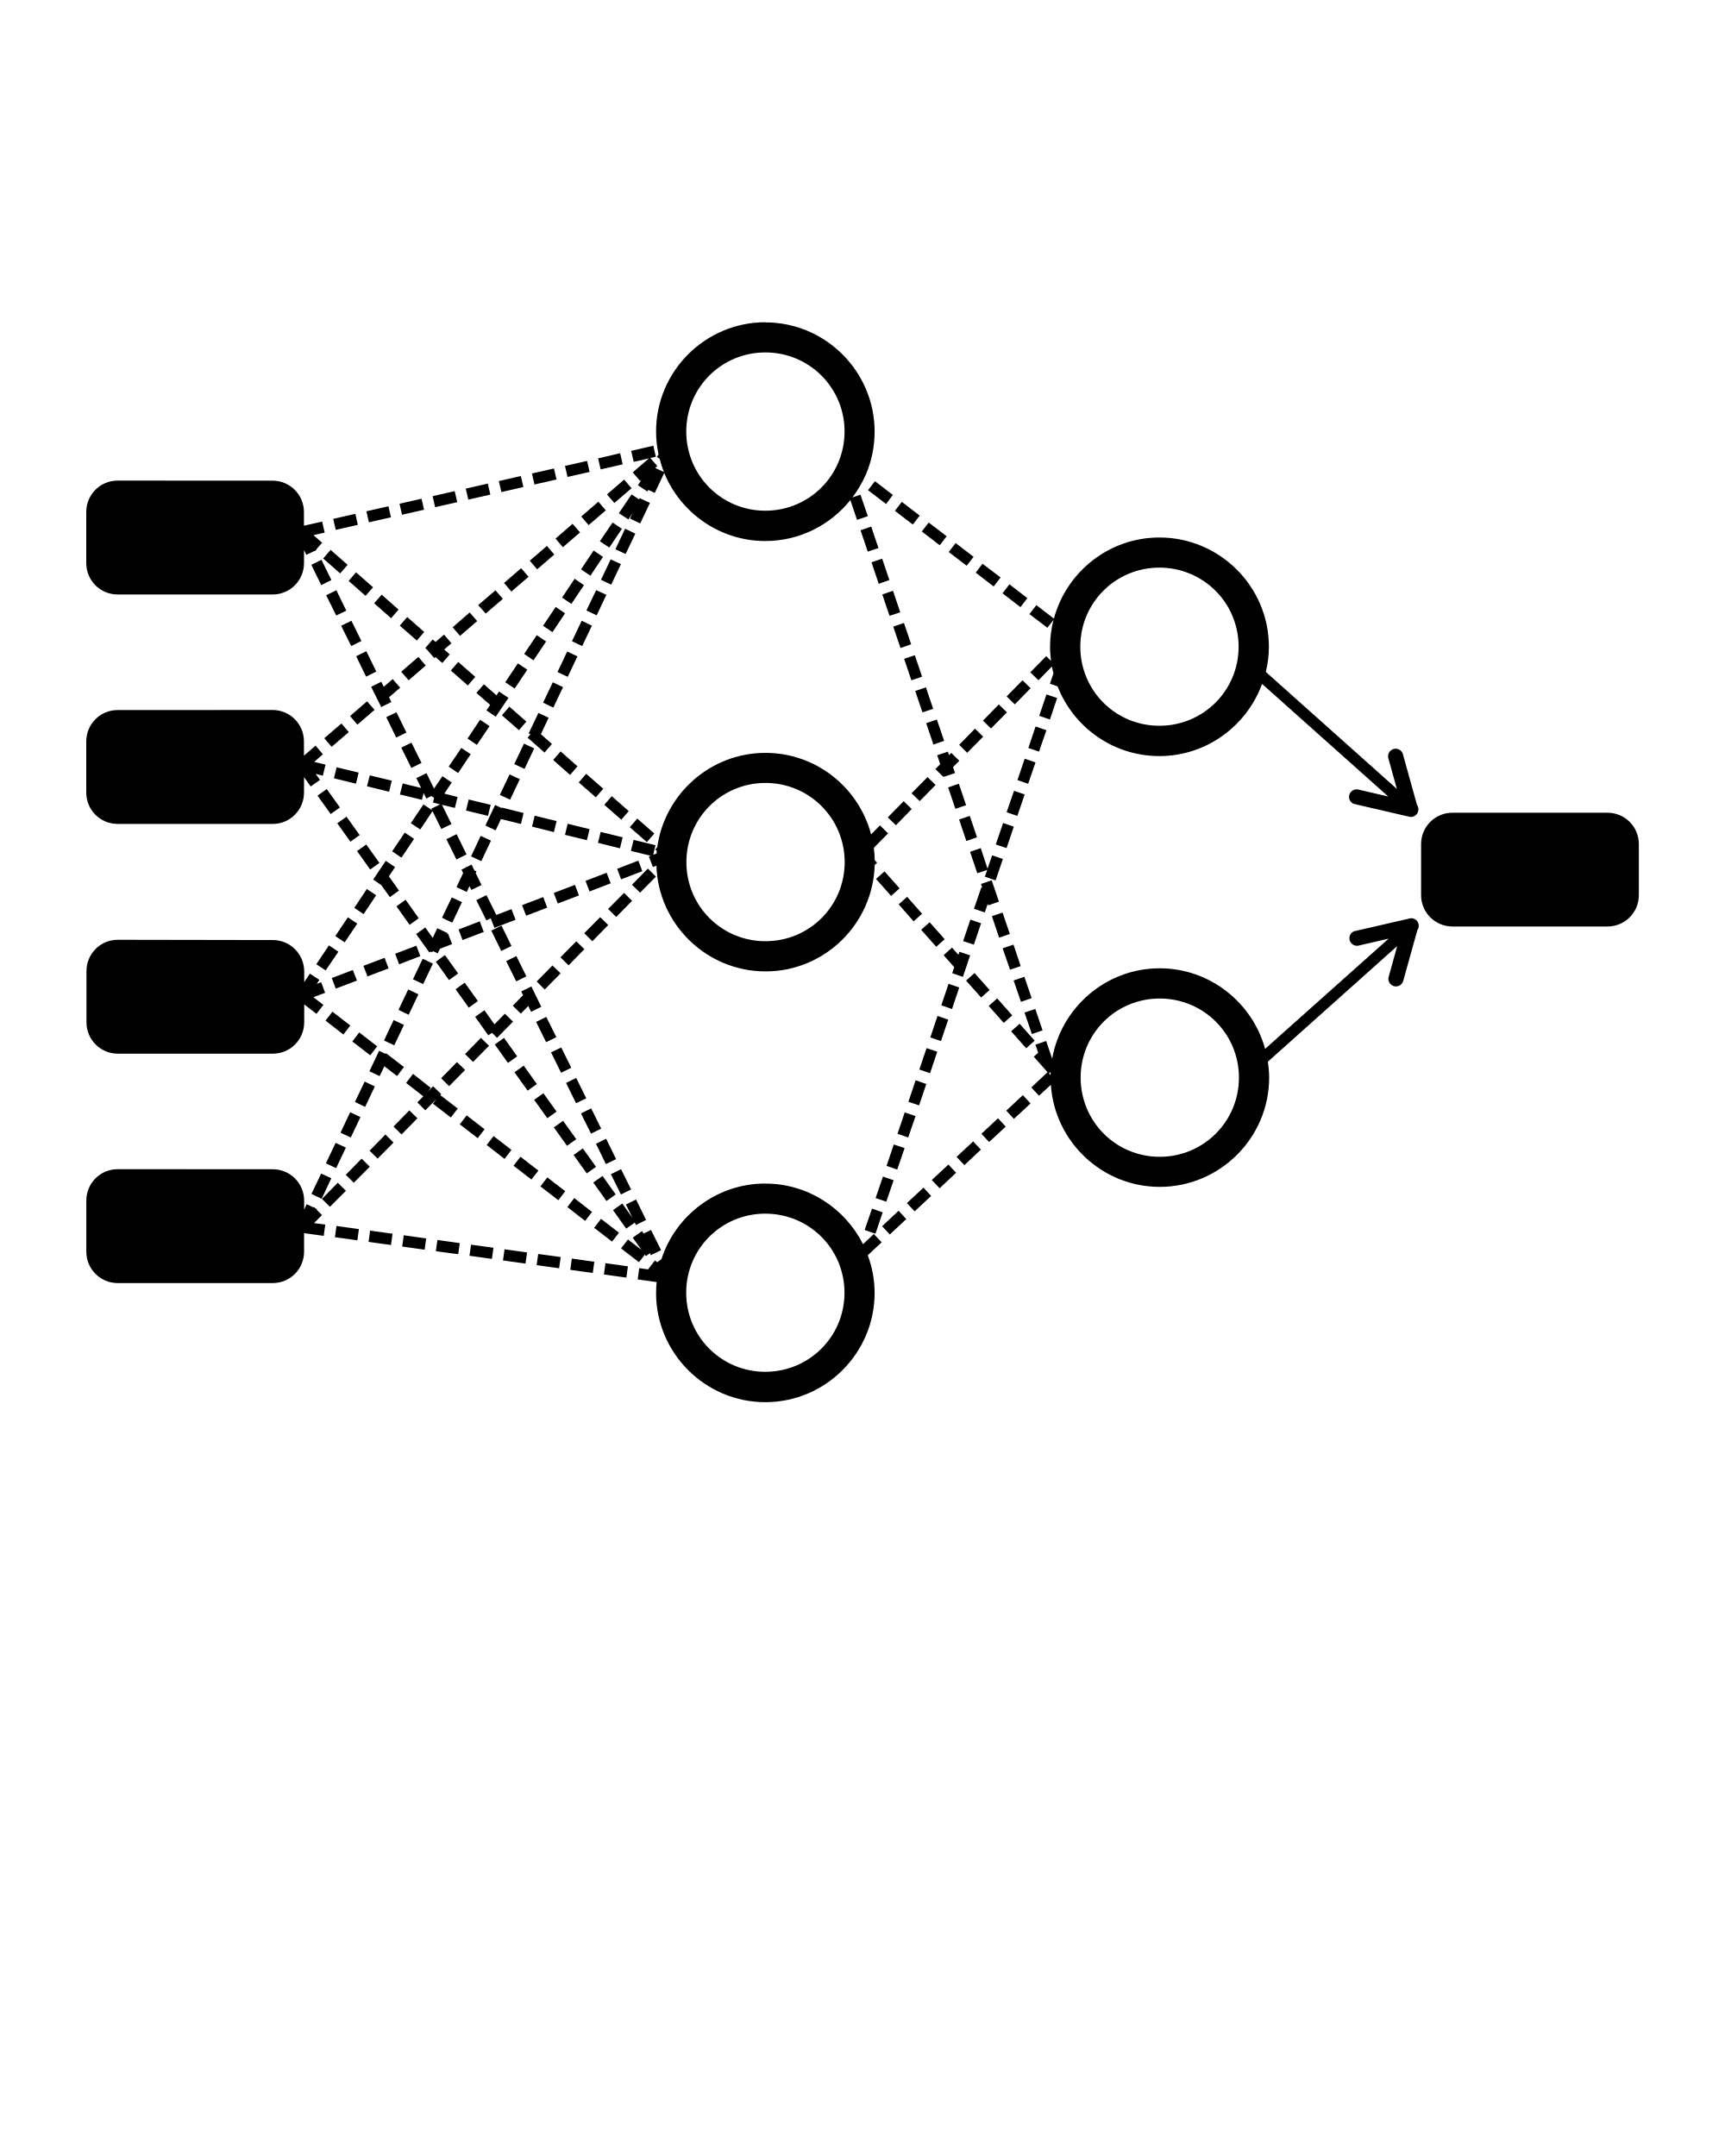
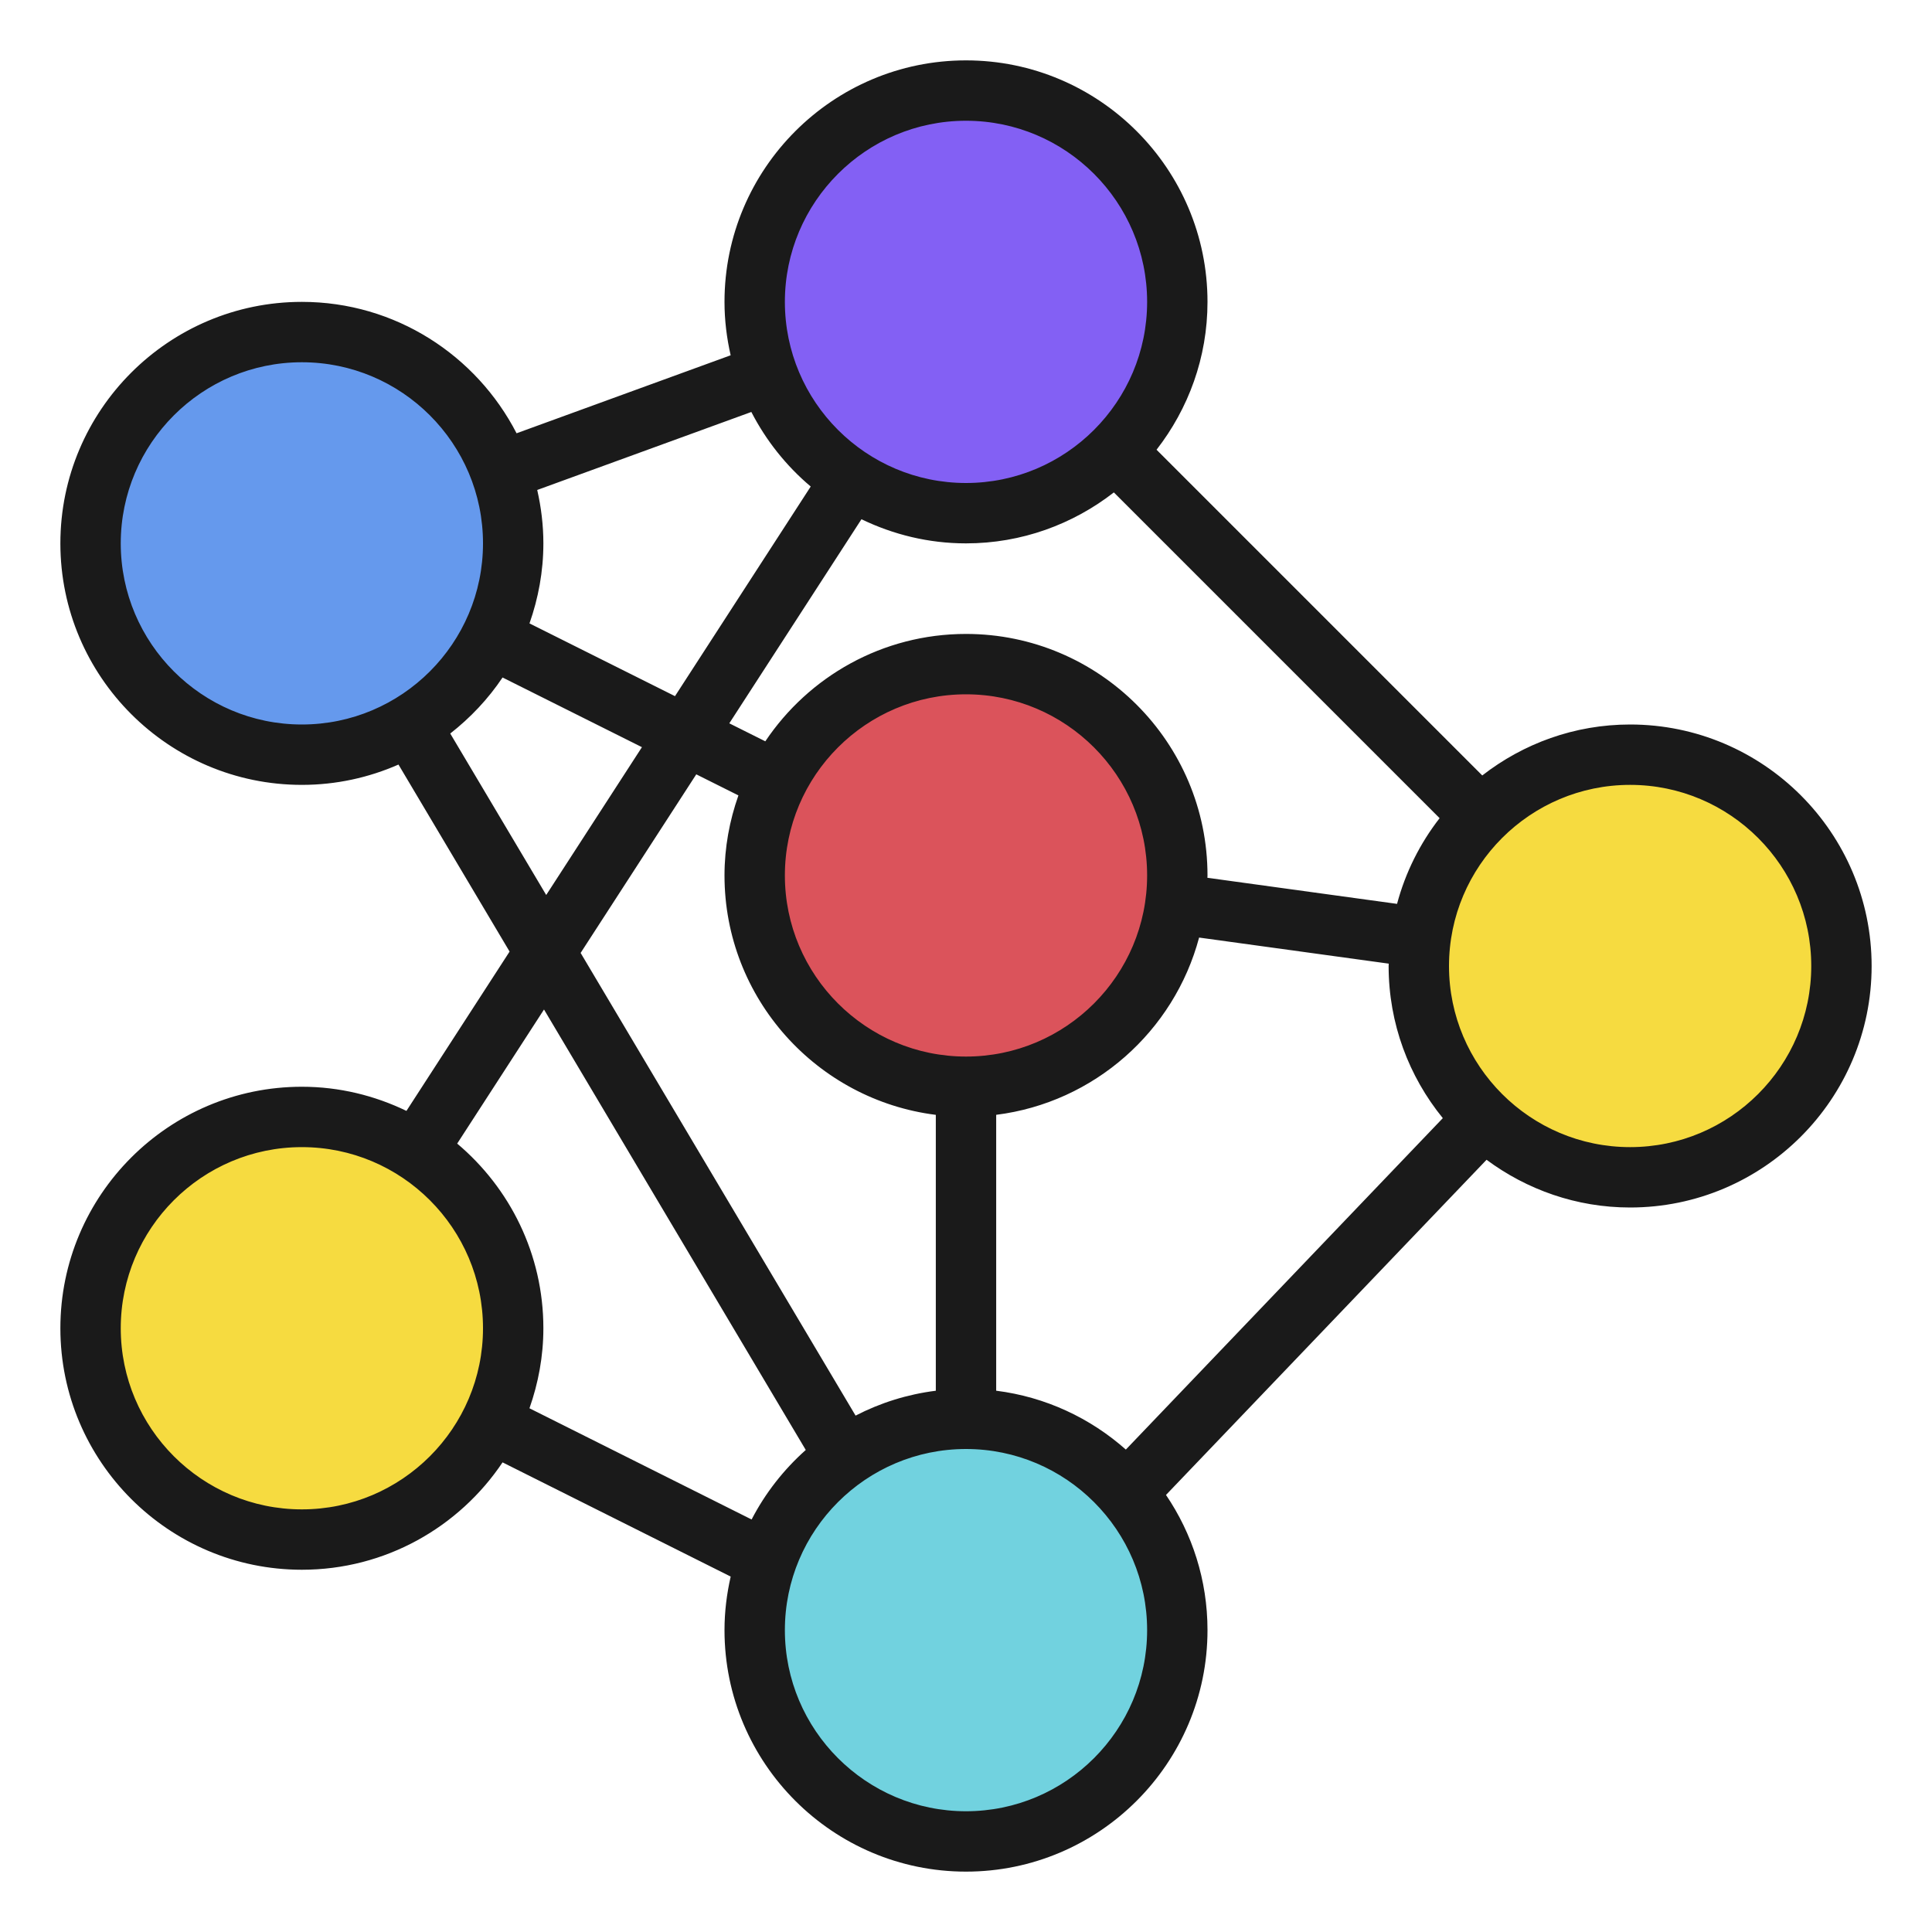
- <svg xmlns="http://www.w3.org/2000/svg" viewBox="0 0 26.458 33.073" version="1.1" x="0px" y="0px">
-   <g transform="translate(0,-270.5417)">
-     <path style="color:#000000;font-style:normal;font-variant:normal;font-weight:normal;font-stretch:normal;font-size:medium;line-height:normal;font-family:sans-serif;font-variant-ligatures:normal;font-variant-position:normal;font-variant-caps:normal;font-variant-numeric:normal;font-variant-alternates:normal;font-feature-settings:normal;text-indent:0;text-align:start;text-decoration:none;text-decoration-line:none;text-decoration-style:solid;text-decoration-color:#000000;letter-spacing:normal;word-spacing:normal;text-transform:none;writing-mode:lr-tb;direction:ltr;text-orientation:mixed;dominant-baseline:auto;baseline-shift:baseline;text-anchor:start;white-space:normal;shape-padding:0;clip-rule:nonzero;display:inline;overflow:visible;visibility:visible;opacity:1;isolation:auto;mix-blend-mode:normal;color-interpolation:sRGB;color-interpolation-filters:linearRGB;solid-color:#000000;solid-opacity:1;vector-effect:none;fill:#000000;fill-opacity:1;fill-rule:nonzero;stroke:none;stroke-width:0.463;stroke-linecap:round;stroke-linejoin:miter;stroke-miterlimit:4;stroke-dasharray:none;stroke-dashoffset:0;stroke-opacity:1;paint-order:stroke fill markers;color-rendering:auto;image-rendering:auto;shape-rendering:auto;text-rendering:auto;enable-background:accumulate" d="m 11.739,275.485 c -0.923,0 -1.676,0.753 -1.676,1.676 0,0.12 0.014,0.238 0.038,0.351 l -0.026,0.039 0.043,0.029 c 0.018,0.07 0.039,0.137 0.066,0.203 l -0.135,-0.063 0.033,-0.029 -0.107,-0.124 0.084,-0.019 -0.038,-0.169 -0.34,0.079 0.039,0.169 0.234,-0.054 -0.249,0.215 0.113,0.132 0.023,-0.02 -0.057,0.085 0.145,0.096 0.016,-0.024 0.098,0.046 0.145,-0.306 c 0.251,0.611 0.852,1.044 1.551,1.044 0.526,0 0.997,-0.246 1.304,-0.628 l 0.102,0.303 0.166,-0.056 -0.113,-0.33 -0.124,0.043 c 0.08,-0.106 0.149,-0.221 0.203,-0.344 l 0.007,-0.01 -0.002,-9.6e-4 c 0.086,-0.201 0.133,-0.423 0.133,-0.655 -1e-6,-0.923 -0.753,-1.676 -1.676,-1.676 z m 0,0.463 c 0.673,0 1.215,0.54 1.215,1.213 -2e-6,0.673 -0.542,1.215 -1.215,1.215 -0.673,0 -1.213,-0.542 -1.213,-1.215 2e-6,-0.673 0.54,-1.213 1.213,-1.213 z m -2.227,1.546 -0.338,0.079 0.039,0.169 0.338,-0.077 z m -0.507,0.118 -0.339,0.077 0.039,0.169 0.338,-0.077 z m -0.508,0.116 -0.338,0.077 0.039,0.169 0.338,-0.077 z m -0.508,0.116 -0.338,0.077 0.039,0.169 0.338,-0.077 z m 1.584,0.055 -0.263,0.227 0.113,0.132 0.264,-0.227 z m -7.769,0.015 c -0.267,0 -0.481,0.215 -0.481,0.482 v 0.783 c 0,0.267 0.215,0.482 0.481,0.482 h 2.378 c 0.267,0 0.481,-0.215 0.481,-0.482 v -0.199 l 0.036,0.073 0.123,-0.059 0.005,0.005 0.01,-0.012 0.017,-0.008 -0.004,-0.008 0.091,-0.104 -0.133,-0.116 0.172,-0.039 -0.039,-0.169 -0.279,0.063 v -0.209 c 0,-0.267 -0.215,-0.482 -0.481,-0.482 z m 11.616,0.009 -0.106,0.138 0.277,0.212 0.104,-0.139 z m -5.938,0.037 -0.338,0.077 0.039,0.169 0.338,-0.077 z m -0.508,0.116 -0.338,0.077 0.038,0.169 0.34,-0.077 z m 2.713,0.05 -0.195,0.288 0.146,0.096 0.064,-0.096 -0.039,0.082 0.157,0.075 0.149,-0.315 -0.157,-0.073 -0.009,0.02 z m -3.221,0.066 -0.338,0.077 0.038,0.169 0.338,-0.077 z m 2.712,0.046 -0.263,0.227 0.114,0.132 0.263,-0.227 z m 4.654,0.002 -0.106,0.138 0.275,0.21 0.106,-0.137 z m -7.874,0.068 -0.338,0.077 0.038,0.169 0.339,-0.077 z m -0.507,0.116 -0.34,0.077 0.039,0.169 0.338,-0.077 z m 3.945,0.133 -0.195,0.288 0.145,0.096 0.193,-0.287 z m 4.849,0 -0.106,0.137 0.275,0.212 0.106,-0.138 z m -5.463,0.02 -0.261,0.227 0.113,0.132 0.263,-0.227 z m 4.581,0.043 -0.164,0.056 0.111,0.328 0.164,-0.055 z m -3.775,0.032 -0.149,0.315 0.157,0.073 0.149,-0.312 z m 8.195,0.135 c -0.774,0 -1.426,0.529 -1.618,1.244 l -0.269,-0.207 -0.106,0.138 0.275,0.21 0.094,-0.122 c -0.034,0.132 -0.053,0.27 -0.053,0.413 0,0.073 0.006,0.145 0.015,0.217 l -0.074,-0.073 -0.244,0.248 0.125,0.122 0.206,-0.211 c 0.006,0.035 0.015,0.07 0.024,0.105 l -0.054,0.159 0.117,0.04 c 0.244,0.625 0.851,1.07 1.561,1.07 0.723,0 1.341,-0.463 1.576,-1.107 l 1.935,1.727 -0.465,-0.108 a 0.116,0.116 0 0 0 -0.063,0.222 0.116,0.116 0 0 0 0.012,0.002 l 0.816,0.189 0.002,4.5e-4 a 0.116,0.116 0 0 0 0.011,0.002 l -4.52e-4,9e-4 a 0.116,0.116 0 0 0 0.012,0.003 0.116,0.116 0 0 0 0.117,-0.181 0.116,0.116 0 0 1 0,-4.5e-4 l -0.218,-0.784 a 0.116,0.116 0 0 0 -0.223,0.063 l 0.132,0.475 -2.01,-1.795 c 0.03,-0.124 0.047,-0.253 0.047,-0.386 -3e-6,-0.923 -0.755,-1.676 -1.678,-1.676 z m -3.125,0.085 -0.106,0.138 0.275,0.21 0.106,-0.137 z m -6.269,0.044 -0.263,0.227 0.113,0.132 0.263,-0.227 z m -3.318,0.061 -0.114,0.132 0.261,0.229 0.114,-0.132 z m 4.034,0.01 -0.193,0.289 0.144,0.097 0.193,-0.289 z m 4.426,0.125 -0.164,0.055 0.111,0.33 0.164,-0.057 z m -4.164,0.01 -0.149,0.314 0.157,0.074 0.149,-0.315 z m -4.436,0.007 -0.156,0.077 0.152,0.311 0.156,-0.077 z m 10.139,0.06 -0.104,0.137 0.275,0.212 0.106,-0.138 z m 2.713,0.06 c 0.673,0 1.215,0.54 1.215,1.213 2e-6,0.673 -0.542,1.213 -1.215,1.213 -0.673,0 -1.213,-0.54 -1.213,-1.213 2e-6,-0.673 0.54,-1.213 1.213,-1.213 z m -9.789,0.009 -0.263,0.226 0.113,0.132 0.263,-0.226 z m -2.533,0.063 -0.113,0.132 0.259,0.229 0.115,-0.132 z m 3.353,0.099 -0.193,0.289 0.143,0.097 0.193,-0.288 z m 6.669,0.085 -0.106,0.138 0.275,0.212 0.106,-0.138 z m -6.339,0.089 -0.149,0.312 0.157,0.075 0.149,-0.315 z m -3.985,0.002 -0.156,0.077 0.154,0.311 0.155,-0.075 z m 2.44,9.5e-4 -0.264,0.227 0.115,0.13 0.263,-0.226 z m 6.098,0.007 -0.164,0.057 0.111,0.328 0.164,-0.055 z m -7.843,0.06 -0.115,0.132 0.26,0.229 0.114,-0.132 z m 2.669,0.188 -0.193,0.289 0.144,0.098 0.193,-0.289 z m -1.319,0.085 -0.261,0.227 0.113,0.132 0.263,-0.227 z m -0.958,0.07 -0.114,0.132 0.261,0.229 0.114,-0.132 z m -0.856,0.057 -0.157,0.077 0.154,0.311 0.156,-0.077 z m 3.532,0 -0.149,0.314 0.157,0.074 0.149,-0.313 z m 4.943,0.034 -0.164,0.056 0.111,0.328 0.164,-0.057 z m -7.054,0.179 -0.13,0.112 -0.044,-0.038 -0.115,0.132 0.027,0.024 0.112,0.13 0.019,-0.016 0.104,0.091 0.114,-0.132 -0.085,-0.075 0.111,-0.096 z m 1.422,0.008 -0.193,0.288 0.143,0.098 0.193,-0.289 z m -2.614,0.246 -0.156,0.077 0.152,0.313 0.157,-0.077 z m 3.081,0.005 -0.149,0.315 0.157,0.073 0.149,-0.314 z m 5.332,0.057 -0.164,0.055 0.111,0.33 0.164,-0.056 z m -7.615,0.026 -0.263,0.227 0.114,0.132 0.262,-0.227 z m 0.612,0.077 -0.114,0.132 0.261,0.229 0.114,-0.132 z m 0.914,0.022 -0.193,0.289 0.144,0.097 0.194,-0.289 z m -1.92,0.241 -0.137,0.118 -0.038,-0.077 -0.155,0.077 0.154,0.311 0.156,-0.077 -0.036,-0.073 0.171,-0.147 z m 9.661,0.018 -0.244,0.248 0.125,0.122 0.243,-0.248 z m -7.205,0.031 -0.149,0.313 0.157,0.075 0.149,-0.314 z m -1.057,0.031 -0.115,0.132 0.211,0.184 -0.057,0.084 0.143,0.097 0.195,-0.289 -0.145,-0.097 -0.039,0.058 z m 6.78,0.046 -0.164,0.057 0.111,0.328 0.164,-0.055 z m 1.849,0.109 -0.111,0.328 0.164,0.057 0.111,-0.33 z m -10.421,0.106 -0.261,0.226 0.113,0.132 0.263,-0.227 z m 9.69,0.048 -0.243,0.248 0.123,0.121 0.245,-0.248 z m -7.507,0.034 -0.114,0.132 0.261,0.229 0.114,-0.132 z m -6.009,0.052 c -0.267,0 -0.481,0.215 -0.481,0.482 v 0.783 c 0,0.267 0.215,0.482 0.481,0.482 h 2.378 c 0.267,0 0.481,-0.215 0.481,-0.482 v -0.236 l 0.103,0.143 0.142,-0.101 -0.066,-0.092 0.11,0.028 0.041,-0.17 -0.174,-0.042 0.134,-0.117 -0.113,-0.132 -0.178,0.154 v -0.219 c 0,-0.267 -0.215,-0.482 -0.481,-0.482 z m 4.277,0.034 -0.156,0.075 0.152,0.313 0.157,-0.077 z m 2.177,0.01 -0.149,0.314 0.028,0.013 -0.045,0.052 0.26,0.229 0.114,-0.132 -0.17,-0.15 0.119,-0.252 z m 6.112,0.101 -0.164,0.056 0.111,0.328 0.164,-0.057 z m -7.006,0.003 -0.193,0.289 0.144,0.097 0.194,-0.288 z m -2.127,0.058 -0.263,0.226 0.113,0.132 0.263,-0.226 z m 10.647,0.046 -0.111,0.33 0.164,0.055 0.113,-0.328 z m -0.929,0.033 -0.243,0.248 0.123,0.123 0.245,-0.248 z m -8.644,0.215 -0.156,0.077 0.154,0.311 0.156,-0.077 z m 1.726,0.015 -0.149,0.314 0.157,0.074 0.149,-0.315 z m -0.961,0.066 -0.194,0.287 0.145,0.098 0.193,-0.289 z m 1.523,0.053 -0.114,0.132 0.259,0.229 0.114,-0.132 z m 5.94,0.004 -0.164,0.055 0.046,0.137 -0.074,0.075 0.123,0.121 0.012,-0.013 0.003,0.009 0.164,-0.056 -0.031,-0.091 0.096,-0.097 -0.123,-0.121 -0.035,0.035 z m -2.799,0.019 c -0.845,0 -1.546,0.632 -1.659,1.447 l -0.031,0.036 0.023,0.02 c -0.001,0.013 -0.001,0.027 -0.002,0.04 l -0.052,0.02 0.035,-0.147 -0.336,-0.082 -0.041,0.17 0.305,0.074 -0.029,0.011 0.061,0.162 0.054,-0.021 c 0.029,0.898 0.769,1.622 1.674,1.622 0.909,0 1.65,-0.73 1.674,-1.633 l 0.037,-0.033 -0.036,-0.04 c -0.001,-0.064 -0.006,-0.127 -0.014,-0.19 l 0.219,-0.221 -0.125,-0.123 -0.136,0.138 c -0.189,-0.718 -0.843,-1.25 -1.619,-1.25 z m 3.977,0.089 -0.111,0.328 0.164,0.057 0.113,-0.328 z m -10.554,0.132 -0.041,0.169 0.338,0.082 0.041,-0.17 z m 1.379,0.09 -0.156,0.076 0.074,0.151 -0.283,-0.069 -0.043,0.169 0.338,0.082 0.026,-0.105 0.041,0.085 0.077,-0.038 0.042,0.029 -0.017,0.071 0.11,0.027 -0.136,0.067 0.011,0.022 -0.131,-0.087 -0.194,0.287 0.145,0.097 0.188,-0.281 0.135,0.273 0.156,-0.075 -0.146,-0.296 0.198,0.048 0.041,-0.168 -0.203,-0.051 0.114,-0.171 -0.143,-0.096 -0.129,0.19 z m 2.449,0.01 -0.114,0.132 0.262,0.229 0.114,-0.132 z m -1.175,0.009 -0.149,0.314 0.157,0.074 0.149,-0.314 z m -2.144,0.015 -0.043,0.167 0.339,0.084 0.041,-0.17 z m 8.555,0.026 -0.245,0.248 0.125,0.121 0.243,-0.248 z m -2.486,0.09 c 0.673,0 1.215,0.542 1.215,1.215 2e-6,0.673 -0.542,1.213 -1.215,1.213 -0.673,0 -1.213,-0.54 -1.213,-1.213 2e-6,-0.673 0.54,-1.215 1.213,-1.215 z m 2.966,0.012 -0.164,0.057 0.111,0.328 0.164,-0.055 z m -9.695,0.082 -0.142,0.101 0.202,0.282 0.142,-0.101 z m 10.541,0.027 -0.113,0.328 0.164,0.057 0.113,-0.33 z m -6.17,0.082 -0.114,0.132 0.261,0.229 0.114,-0.132 z m 12.089,0.043 4.52e-4,9e-4 h -9.04e-4 z m -14.283,0.008 -0.041,0.169 0.337,0.082 0.041,-0.169 z m 6.672,0.026 -0.244,0.248 0.125,0.121 0.242,-0.248 z m -6.267,0.058 -0.149,0.315 0.157,0.075 0.082,-0.174 0.306,0.075 0.041,-0.168 -0.336,-0.084 -0.002,0.008 z m 14.684,0.119 c -0.267,0 -0.481,0.215 -0.481,0.481 v 0.783 c 0,0.267 0.215,0.481 0.481,0.481 h 2.378 c 0.267,0 0.481,-0.215 0.481,-0.481 v -0.783 c 0,-0.267 -0.215,-0.481 -0.481,-0.481 z m -14.077,0.045 -0.041,0.168 0.336,0.084 0.041,-0.169 z m 6.674,0.004 -0.164,0.055 0.111,0.33 0.164,-0.057 z m -9.56,0.012 -0.142,0.101 0.202,0.282 0.142,-0.101 z m 4.46,0.029 -0.115,0.132 0.262,0.229 0.114,-0.132 z m 5.611,0.067 -0.113,0.33 0.166,0.055 0.111,-0.328 z m -6.679,0.012 -0.041,0.17 0.336,0.082 0.041,-0.169 z m 0.506,0.125 -0.041,0.168 0.337,0.084 0.041,-0.169 z m -3.005,0.011 -0.193,0.287 0.143,0.097 0.193,-0.288 z m 0.796,0.024 -0.157,0.077 0.154,0.311 0.155,-0.077 z m 0.369,0.026 -0.148,0.314 0.157,0.074 0.149,-0.315 z m -1.755,0.132 -0.142,0.101 0.202,0.283 0.142,-0.101 z m 9.425,0.056 -0.164,0.057 0.111,0.328 0.152,-0.051 -0.036,0.104 0.165,0.057 0.111,-0.328 -0.164,-0.057 -0.071,0.205 z m -5.252,0.192 -0.325,0.125 0.061,0.162 0.325,-0.125 z m -3.874,0.003 -0.193,0.287 0.124,0.085 0.132,0.185 0.14,-0.101 -0.155,-0.218 0.095,-0.142 z m 1.316,0.058 -0.072,0.036 -0.01,-0.005 -0.006,0.013 -0.067,0.033 0.026,0.053 -0.102,0.215 0.157,0.074 0.042,-0.09 0.029,0.059 0.156,-0.075 -0.09,-0.184 0.012,-0.025 -0.031,-0.015 z m 2.705,0.061 -0.245,0.248 0.125,0.121 0.243,-0.246 z m 3.629,0.043 -0.13,0.116 0.231,0.26 0.13,-0.116 z m -4.263,0.021 -0.323,0.124 0.061,0.163 0.325,-0.125 z m 5.907,0.116 -0.164,0.056 0.019,0.057 -0.014,-0.005 -0.113,0.328 0.166,0.057 0.045,-0.133 0.008,0.024 0.164,-0.057 z m -6.392,0.07 -0.325,0.124 0.061,0.162 0.325,-0.124 z m -3.192,0.063 -0.193,0.289 0.143,0.096 0.193,-0.289 z m 3.945,0.06 -0.245,0.246 0.125,0.123 0.243,-0.248 z m -2.11,0.034 -0.156,0.077 0.154,0.311 0.067,-0.033 0.056,0.147 0.325,-0.124 -0.063,-0.163 -0.232,0.089 z m 6.452,0.026 -0.13,0.116 0.229,0.26 0.13,-0.116 z m -5.582,0.004 -0.325,0.124 0.063,0.162 0.323,-0.124 z m -1.403,0.005 -0.149,0.312 0.157,0.075 0.149,-0.315 z m -0.708,0.036 -0.14,0.101 0.202,0.284 0.14,-0.101 z m 9.157,0.197 -0.164,0.055 0.111,0.33 0.164,-0.057 z m -6.172,0.07 -0.245,0.246 0.125,0.123 0.243,-0.248 z m -3.87,0.002 -0.193,0.288 0.144,0.096 0.193,-0.287 z m 16.309,0.015 a 0.116,0.116 0 0 0 -0.022,0.002 0.116,0.116 0 0 0 -0.012,0.002 l 4.53e-4,9e-4 a 0.116,0.116 0 0 0 -0.011,0.003 l -0.002,4.5e-4 -0.816,0.188 a 0.116,0.116 0 0 0 -0.012,0.002 0.116,0.116 0 0 0 0.063,0.222 l 0.466,-0.108 -1.895,1.691 c -0.195,-0.71 -0.847,-1.236 -1.617,-1.236 -0.824,0 -1.511,0.602 -1.649,1.387 l -0.092,-0.272 -0.165,0.057 0.043,0.123 -0.068,0.061 0.211,0.238 -0.249,0.234 0.118,0.127 0.182,-0.168 c 0.057,0.872 0.785,1.566 1.67,1.566 0.923,0 1.678,-0.753 1.678,-1.676 0,-0.083 -0.008,-0.164 -0.02,-0.244 l 1.984,-1.774 -0.132,0.477 a 0.116,0.116 0 0 0 0.223,0.063 l 0.218,-0.784 a 0.116,0.116 0 0 0 0,-4.5e-4 0.116,0.116 0 0 0 -0.095,-0.183 z m -6.761,0.02 -0.111,0.33 0.164,0.055 0.111,-0.328 z m -7.525,0.027 -0.325,0.125 0.061,0.162 0.325,-0.124 z m 6.9,0.014 -0.13,0.116 0.231,0.26 0.13,-0.116 z m -6.567,0.051 -0.156,0.077 0.152,0.313 0.157,-0.077 z m -1.169,0.029 -0.14,0.101 0.202,0.282 0.021,-0.015 0.005,0.012 0.037,-0.014 0.067,0.031 0.033,-0.07 0.187,-0.072 -0.063,-0.16 -0.016,0.007 0.008,-0.016 -0.157,-0.075 -0.07,0.149 z m -4.716,0.189 c -0.267,0 -0.481,0.215 -0.481,0.482 v 0.783 c 0,0.267 0.215,0.482 0.481,0.482 h 2.378 c 0.267,0 0.481,-0.215 0.481,-0.482 v -0.274 l 0.188,0.145 0.106,-0.137 -0.153,-0.118 0.18,-0.068 -0.061,-0.162 -0.068,0.026 0.041,-0.061 -0.146,-0.097 -0.087,0.131 V 285.444 c 0,-0.267 -0.215,-0.482 -0.481,-0.482 z m 7.033,0.023 -0.244,0.246 0.125,0.123 0.242,-0.248 z m 6.705,0.051 -0.166,0.057 0.113,0.328 0.164,-0.055 z m -10.5,0.012 -0.193,0.289 0.143,0.095 0.195,-0.287 z m 1.341,0.005 -0.325,0.123 0.061,0.162 0.325,-0.125 z m 8.217,0.029 -0.13,0.116 0.163,0.184 -0.031,0.092 0.164,0.057 0.063,-0.186 0.002,-0.002 -0.001,-9.6e-4 0.047,-0.141 -0.164,-0.055 -0.016,0.046 z m -7.778,0.115 -0.14,0.101 0.202,0.282 0.14,-0.101 z m 1.095,0.015 -0.156,0.077 0.154,0.311 0.156,-0.077 z m -2.021,0.027 -0.325,0.123 0.063,0.162 0.323,-0.123 z m 0.584,0.014 -0.149,0.315 0.157,0.073 0.149,-0.314 z m 1.991,0.103 -0.242,0.246 0.123,0.123 0.244,-0.248 z m -3.062,0.07 -0.323,0.123 0.061,0.162 0.325,-0.123 z m 9.536,0.046 -0.13,0.116 0.231,0.26 0.13,-0.116 z m 0.764,0.058 -0.165,0.056 0.113,0.328 0.164,-0.057 z m -8.584,0.09 -0.14,0.101 0.202,0.282 0.14,-0.101 z m 7.421,0.017 -0.111,0.33 0.164,0.057 0.111,-0.33 z m -6.398,0.041 -0.156,0.077 0.028,0.057 -0.158,0.161 0.123,0.122 0.115,-0.117 0.043,0.089 0.156,-0.077 z m -1.89,0.046 -0.149,0.313 0.157,0.075 0.149,-0.314 z m 9.034,0.137 -0.13,0.116 0.231,0.26 0.13,-0.116 z m 2.493,0.002 c 0.673,0 1.215,0.54 1.215,1.213 2e-6,0.673 -0.542,1.215 -1.215,1.215 -0.673,0 -1.213,-0.542 -1.213,-1.215 2e-6,-0.673 0.54,-1.213 1.213,-1.213 z m -1.908,0.16 -0.166,0.055 0.113,0.33 0.164,-0.056 z m -8.45,0.02 -0.142,0.101 0.202,0.284 0.056,-0.039 0.078,0.077 0.245,-0.248 -0.125,-0.122 -0.16,0.163 z m -2.331,0.022 -0.106,0.137 0.274,0.213 0.106,-0.138 z m 9.281,0.065 -0.111,0.33 0.164,0.055 0.111,-0.328 z m -6.001,0.015 -0.156,0.077 0.154,0.311 0.156,-0.077 z m -2.341,0.048 -0.148,0.314 0.157,0.074 0.149,-0.313 z m 9.601,0.057 -0.13,0.116 0.231,0.26 0.13,-0.116 z m -10.129,0.133 -0.106,0.139 0.275,0.212 0.106,-0.138 z m 1.866,0.084 -0.243,0.248 0.123,0.121 0.245,-0.248 z m 0.355,0 -0.142,0.101 0.202,0.283 0.142,-0.101 z m 0.878,0.147 -0.157,0.075 0.154,0.313 0.156,-0.077 z m 5.603,0.01 -0.111,0.328 0.164,0.057 0.111,-0.33 z m -8.397,0.041 -0.149,0.314 0.157,0.074 0.072,-0.151 0.195,0.15 0.106,-0.138 -0.224,-0.173 4.521e-4,-9.6e-4 -0.006,-0.003 -0.046,-0.035 -0.008,0.01 z m 1.194,0.173 -0.243,0.248 0.123,0.121 0.245,-0.248 z m 1.024,0.055 -0.142,0.101 0.202,0.282 0.142,-0.101 z m 8.082,0.096 c -8.27e-4,0.016 -0.002,0.032 -0.002,0.048 l -0.024,-0.025 z m -9.78,0.03 -0.106,0.139 0.264,0.205 -0.092,0.094 0.123,0.121 0.172,-0.175 -0.056,0.073 0.275,0.212 0.106,-0.137 -0.267,-0.206 0.014,-0.015 -0.125,-0.121 -0.083,0.085 0.047,-0.061 z m 2.503,0.062 -0.156,0.077 0.154,0.311 0.156,-0.075 z m 5.206,0.036 -0.111,0.33 0.164,0.055 0.111,-0.328 z m -8.451,0.02 -0.149,0.313 0.157,0.075 0.148,-0.314 z m 2.742,0.179 -0.142,0.101 0.202,0.282 0.142,-0.101 z m 7.354,0.029 -0.255,0.238 0.118,0.126 0.255,-0.236 z m -6.621,0.203 -0.157,0.077 0.154,0.311 0.156,-0.077 z m -2.79,0.031 -0.242,0.248 0.123,0.121 0.244,-0.248 z m -0.907,0.028 -0.148,0.314 0.157,0.074 0.149,-0.313 z m 8.506,0.003 -0.111,0.328 0.164,0.057 0.113,-0.328 z m -6.719,0.046 -0.106,0.137 0.275,0.212 0.106,-0.137 z m 8.15,0.044 -0.255,0.238 0.118,0.126 0.255,-0.236 z m -6.671,0.039 -0.142,0.101 0.202,0.282 0.142,-0.101 z m -2.725,0.21 -0.243,0.248 0.123,0.122 0.244,-0.246 z m 1.659,0.024 -0.106,0.137 0.274,0.213 0.106,-0.138 z m 1.726,0.041 -0.156,0.077 0.152,0.311 0.157,-0.075 z m 5.63,0.041 -0.255,0.237 0.12,0.127 0.253,-0.238 z m -9.779,0.022 -0.149,0.314 0.157,0.074 0.149,-0.315 z m 8.561,0.025 -0.111,0.328 0.164,0.057 0.113,-0.33 z m -4.769,0.06 -0.142,0.101 0.202,0.283 0.142,-0.101 z m -0.957,0.128 -0.106,0.138 0.275,0.212 0.106,-0.138 z m -2.436,0.029 -0.243,0.248 0.123,0.122 0.245,-0.246 z m 9,0.091 -0.255,0.237 0.12,0.127 0.253,-0.238 z m -12.742,0.071 c -0.267,0 -0.481,0.215 -0.481,0.482 v 0.783 c 0,0.267 0.215,0.482 0.481,0.482 h 2.378 c 0.267,0 0.481,-0.215 0.481,-0.482 v -0.284 l 0.301,0.042 0.024,-0.173 -0.172,-0.023 0.122,-0.124 -0.083,-0.082 0.005,-0.009 -0.026,-0.013 -0.02,-0.019 -0.007,0.007 -0.104,-0.05 -0.039,0.084 v -0.138 c 0,-0.267 -0.215,-0.482 -0.481,-0.482 z m 7.721,0 -0.156,0.077 0.154,0.311 0.156,-0.077 z m -4.6,0.067 -0.149,0.312 0.157,0.075 0.148,-0.315 z m 4.316,0.037 -0.142,0.101 0.202,0.283 0.142,-0.101 z m 4.301,0.009 -0.113,0.33 0.164,0.055 0.113,-0.328 z m -5.148,0.013 -0.106,0.138 0.275,0.212 0.106,-0.138 z m -3.214,0.082 -0.243,0.248 0.123,0.121 0.245,-0.246 z m 6.558,0.012 c -0.743,0 -1.376,0.488 -1.594,1.161 l -0.064,0.046 -0.035,-0.027 -0.106,0.137 -0.135,-0.019 -0.024,0.173 0.291,0.041 c -0.005,0.055 -0.009,0.11 -0.009,0.166 2e-6,0.923 0.753,1.676 1.676,1.676 0.923,0 1.676,-0.753 1.676,-1.676 1e-6,-0.203 -0.038,-0.397 -0.105,-0.578 l 0.213,-0.198 -0.12,-0.127 -0.166,0.155 c -0.276,-0.549 -0.843,-0.929 -1.498,-0.929 z m 2.426,0.063 -0.255,0.237 0.119,0.127 0.253,-0.237 z m -5.357,0.16 -0.106,0.138 0.273,0.212 0.106,-0.137 z m 0.948,0.022 -0.155,0.077 0.099,0.203 -0.155,-0.218 -0.142,0.101 0.202,0.284 0.131,-0.093 0.018,0.037 0.156,-0.077 z m 3.619,0.14 -0.113,0.328 0.166,0.057 0.111,-0.328 z m 0.408,0.033 -0.253,0.237 0.118,0.127 0.253,-0.237 z m -2.045,0.044 c 0.673,0 1.215,0.54 1.215,1.213 -2e-6,0.673 -0.542,1.213 -1.215,1.213 -0.673,0 -1.213,-0.54 -1.213,-1.213 -2e-6,-0.673 0.54,-1.213 1.213,-1.213 z m -2.519,0.08 -0.106,0.137 0.275,0.212 0.106,-0.137 z m -4.058,0.109 -0.024,0.172 0.344,0.048 0.024,-0.172 z m 4.824,0.061 -0.112,0.055 -0.026,-0.037 -0.142,0.101 0.134,0.187 -0.207,-0.16 -0.106,0.137 0.275,0.212 0.09,-0.116 0.016,0.022 0.062,-0.044 0.015,0.03 0.156,-0.077 z m -4.308,0.01 -0.024,0.173 0.344,0.048 0.024,-0.173 z m 0.516,0.072 -0.024,0.173 0.344,0.048 0.024,-0.173 z m 0.516,0.072 -0.024,0.172 0.343,0.046 0.024,-0.17 z m 0.516,0.072 -0.024,0.17 0.344,0.048 0.024,-0.171 z m 0.514,0.071 -0.024,0.171 0.345,0.048 0.024,-0.171 z m 0.516,0.072 -0.024,0.171 0.345,0.048 0.024,-0.173 z m 0.516,0.07 -0.024,0.173 0.345,0.048 0.024,-0.172 z m 0.516,0.071 -0.024,0.173 0.344,0.048 0.024,-0.173 z" />
-   </g>
-   <text x="0" y="41.458" fill="#000000" font-size="5px" font-weight="bold" font-family="'Helvetica Neue', Helvetica, Arial-Unicode, Arial, Sans-serif">Created by David Christensen</text>
-   <text x="0" y="46.458" fill="#000000" font-size="5px" font-weight="bold" font-family="'Helvetica Neue', Helvetica, Arial-Unicode, Arial, Sans-serif">from the Noun Project</text>
+ <svg xmlns="http://www.w3.org/2000/svg" id="Layer_1_1_" enable-background="new 0 0 64 64" height="512" viewBox="0 0 64 64" width="512">
+   <path d="m17 44c0 1.13-.26 2.19-.74 3.13-1.14 2.3-3.52 3.87-6.26 3.87-3.87 0-7-3.13-7-7s3.13-7 7-7c1.41 0 2.71.41 3.8 1.12 1.93 1.25 3.2 3.41 3.2 5.88z" fill="#f6db40" />
+   <path d="m37.31 49.45c1.06 1.22 1.69 2.81 1.69 4.55 0 3.87-3.13 7-7 7s-7-3.13-7-7c0-.81.14-1.58.39-2.3.48-1.41 1.4-2.6 2.6-3.44 1.13-.8 2.51-1.26 4.01-1.26 2.13 0 4.04.95 5.31 2.45z" fill="#71d2df" />
+   <path d="m54 25c3.87 0 7 3.13 7 7s-3.13 7-7 7c-1.88 0-3.58-.73-4.83-1.95-1.34-1.26-2.17-3.06-2.17-5.05 0-.32.02-.63.07-.94.2-1.56.92-2.95 1.98-4.01 1.27-1.27 3.01-2.05 4.95-2.05z" fill="#f6db40" />
+   <path d="m38.93 29.94c-.45 3.42-3.38 6.06-6.93 6.06-3.87 0-7-3.13-7-7 0-1.13.26-2.19.74-3.13 1.14-2.3 3.52-3.87 6.26-3.87 3.87 0 7 3.13 7 7 0 .32-.02.63-.07.94z" fill="#db535b" />
+   <path d="m32 3c3.87 0 7 3.13 7 7 0 1.94-.78 3.68-2.05 4.95s-3.01 2.05-4.95 2.05c-1.41 0-2.71-.41-3.8-1.12-1.27-.82-2.26-2.04-2.78-3.49-.27-.74-.42-1.55-.42-2.39 0-3.87 3.13-7 7-7z" fill="#8360f4" />
+   <path d="m16.58 15.61c.27.74.42 1.55.42 2.39 0 1.13-.26 2.19-.74 3.13-.6 1.2-1.53 2.2-2.68 2.88-1.04.63-2.27.99-3.58.99-3.87 0-7-3.13-7-7s3.13-7 7-7c3.03 0 5.6 1.92 6.58 4.61z" fill="#6599ed" />
+   <path d="m13.464 36.8c-1.05-.507-2.222-.8-3.464-.8-4.411 0-8 3.589-8 8s3.589 8 8 8c2.768 0 5.211-1.414 6.648-3.557l7.557 3.783c-.13.571-.205 1.164-.205 1.774 0 4.411 3.589 8 8 8s8-3.589 8-8c0-1.658-.507-3.199-1.375-4.478l10.619-11.103c1.332.988 2.974 1.581 4.756 1.581 4.411 0 8-3.589 8-8s-3.589-8-8-8c-1.846 0-3.542.634-4.898 1.688l-10.79-10.79c1.054-1.356 1.688-3.052 1.688-4.898 0-4.411-3.589-8-8-8s-8 3.589-8 8c0 .608.074 1.199.204 1.769l-7.092 2.584c-1.329-2.581-4.015-4.353-7.112-4.353-4.411 0-8 3.589-8 8s3.589 8 8 8c1.138 0 2.219-.242 3.2-.673l3.681 6.195zm-3.464 13.2c-3.309 0-6-2.691-6-6s2.691-6 6-6 6 2.691 6 6-2.691 6-6 6zm7.539-3.349c.293-.831.461-1.721.461-2.651 0-2.453-1.112-4.649-2.855-6.117l2.876-4.442 8.671 14.591c-.73.65-1.341 1.428-1.794 2.303zm14.461-28.651c1.846 0 3.542-.634 4.898-1.688l10.791 10.791c-.647.832-1.131 1.793-1.41 2.839l-6.282-.864c-.001-.026.003-.052.003-.078 0-4.411-3.589-8-8-8-2.768 0-5.212 1.414-6.648 3.557l-1.193-.596 4.378-6.761c1.049.507 2.221.8 3.463.8zm1 28.069v-9.139c3.25-.408 5.894-2.77 6.722-5.872l6.282.864c0 .026-.004.052-.004.078 0 1.91.674 3.663 1.795 5.04l-10.5 10.979c-1.177-1.043-2.658-1.744-4.295-1.95zm-1-23.069c3.309 0 6 2.691 6 6s-2.691 6-6 6-6-2.691-6-6 2.691-6 6-6zm-7.539 3.349c-.293.831-.461 1.721-.461 2.651 0 4.072 3.06 7.436 7 7.931v9.139c-.948.119-1.843.403-2.658.824l-9.108-15.327 3.831-5.916zm7.539 33.651c-3.309 0-6-2.691-6-6s2.691-6 6-6 6 2.691 6 6-2.691 6-6 6zm22-34c3.309 0 6 2.691 6 6s-2.691 6-6 6-6-2.691-6-6 2.691-6 6-6zm-22-22c3.309 0 6 2.691 6 6s-2.691 6-6 6-6-2.691-6-6 2.691-6 6-6zm-7.111 9.647c.489.949 1.158 1.788 1.967 2.47l-4.496 6.944-4.82-2.41c.292-.831.46-1.721.46-2.651 0-.608-.074-1.199-.204-1.769zm-20.889 4.353c0-3.309 2.691-6 6-6s6 2.691 6 6-2.691 6-6 6-6-2.691-6-6zm10.915 6.299c.67-.524 1.258-1.148 1.733-1.856l4.617 2.308-3.171 4.897z" fill="#1a1a1a" />
</svg>
